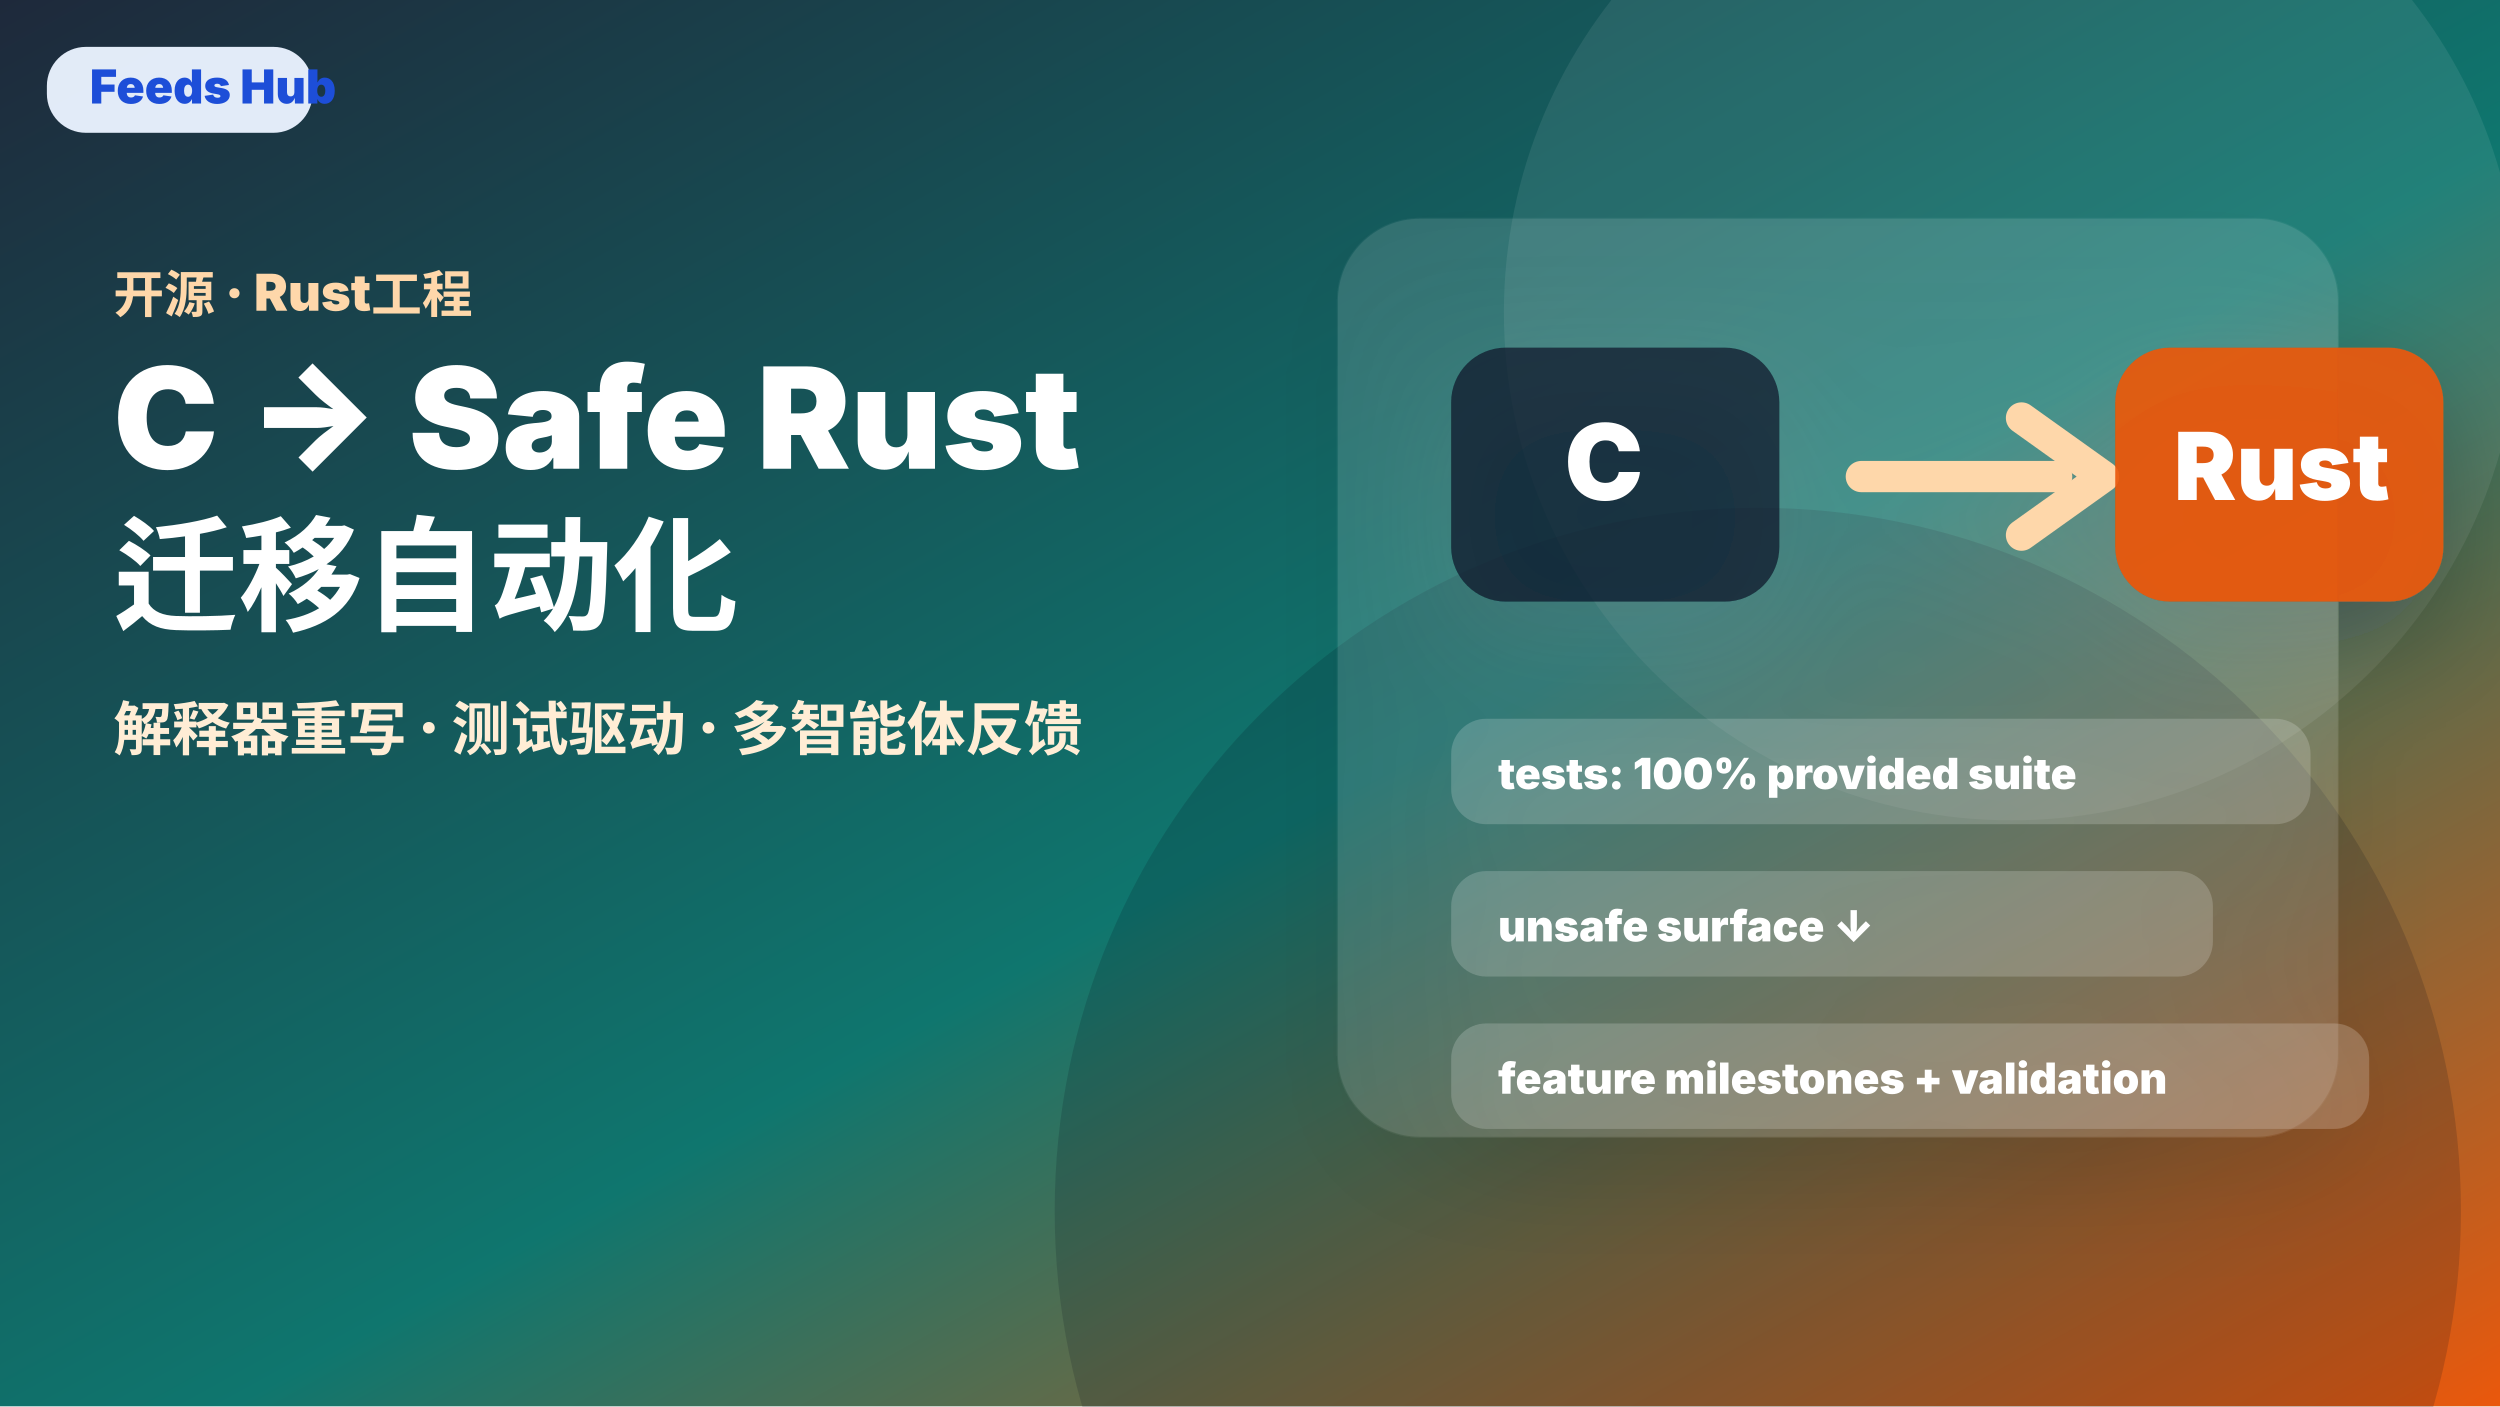
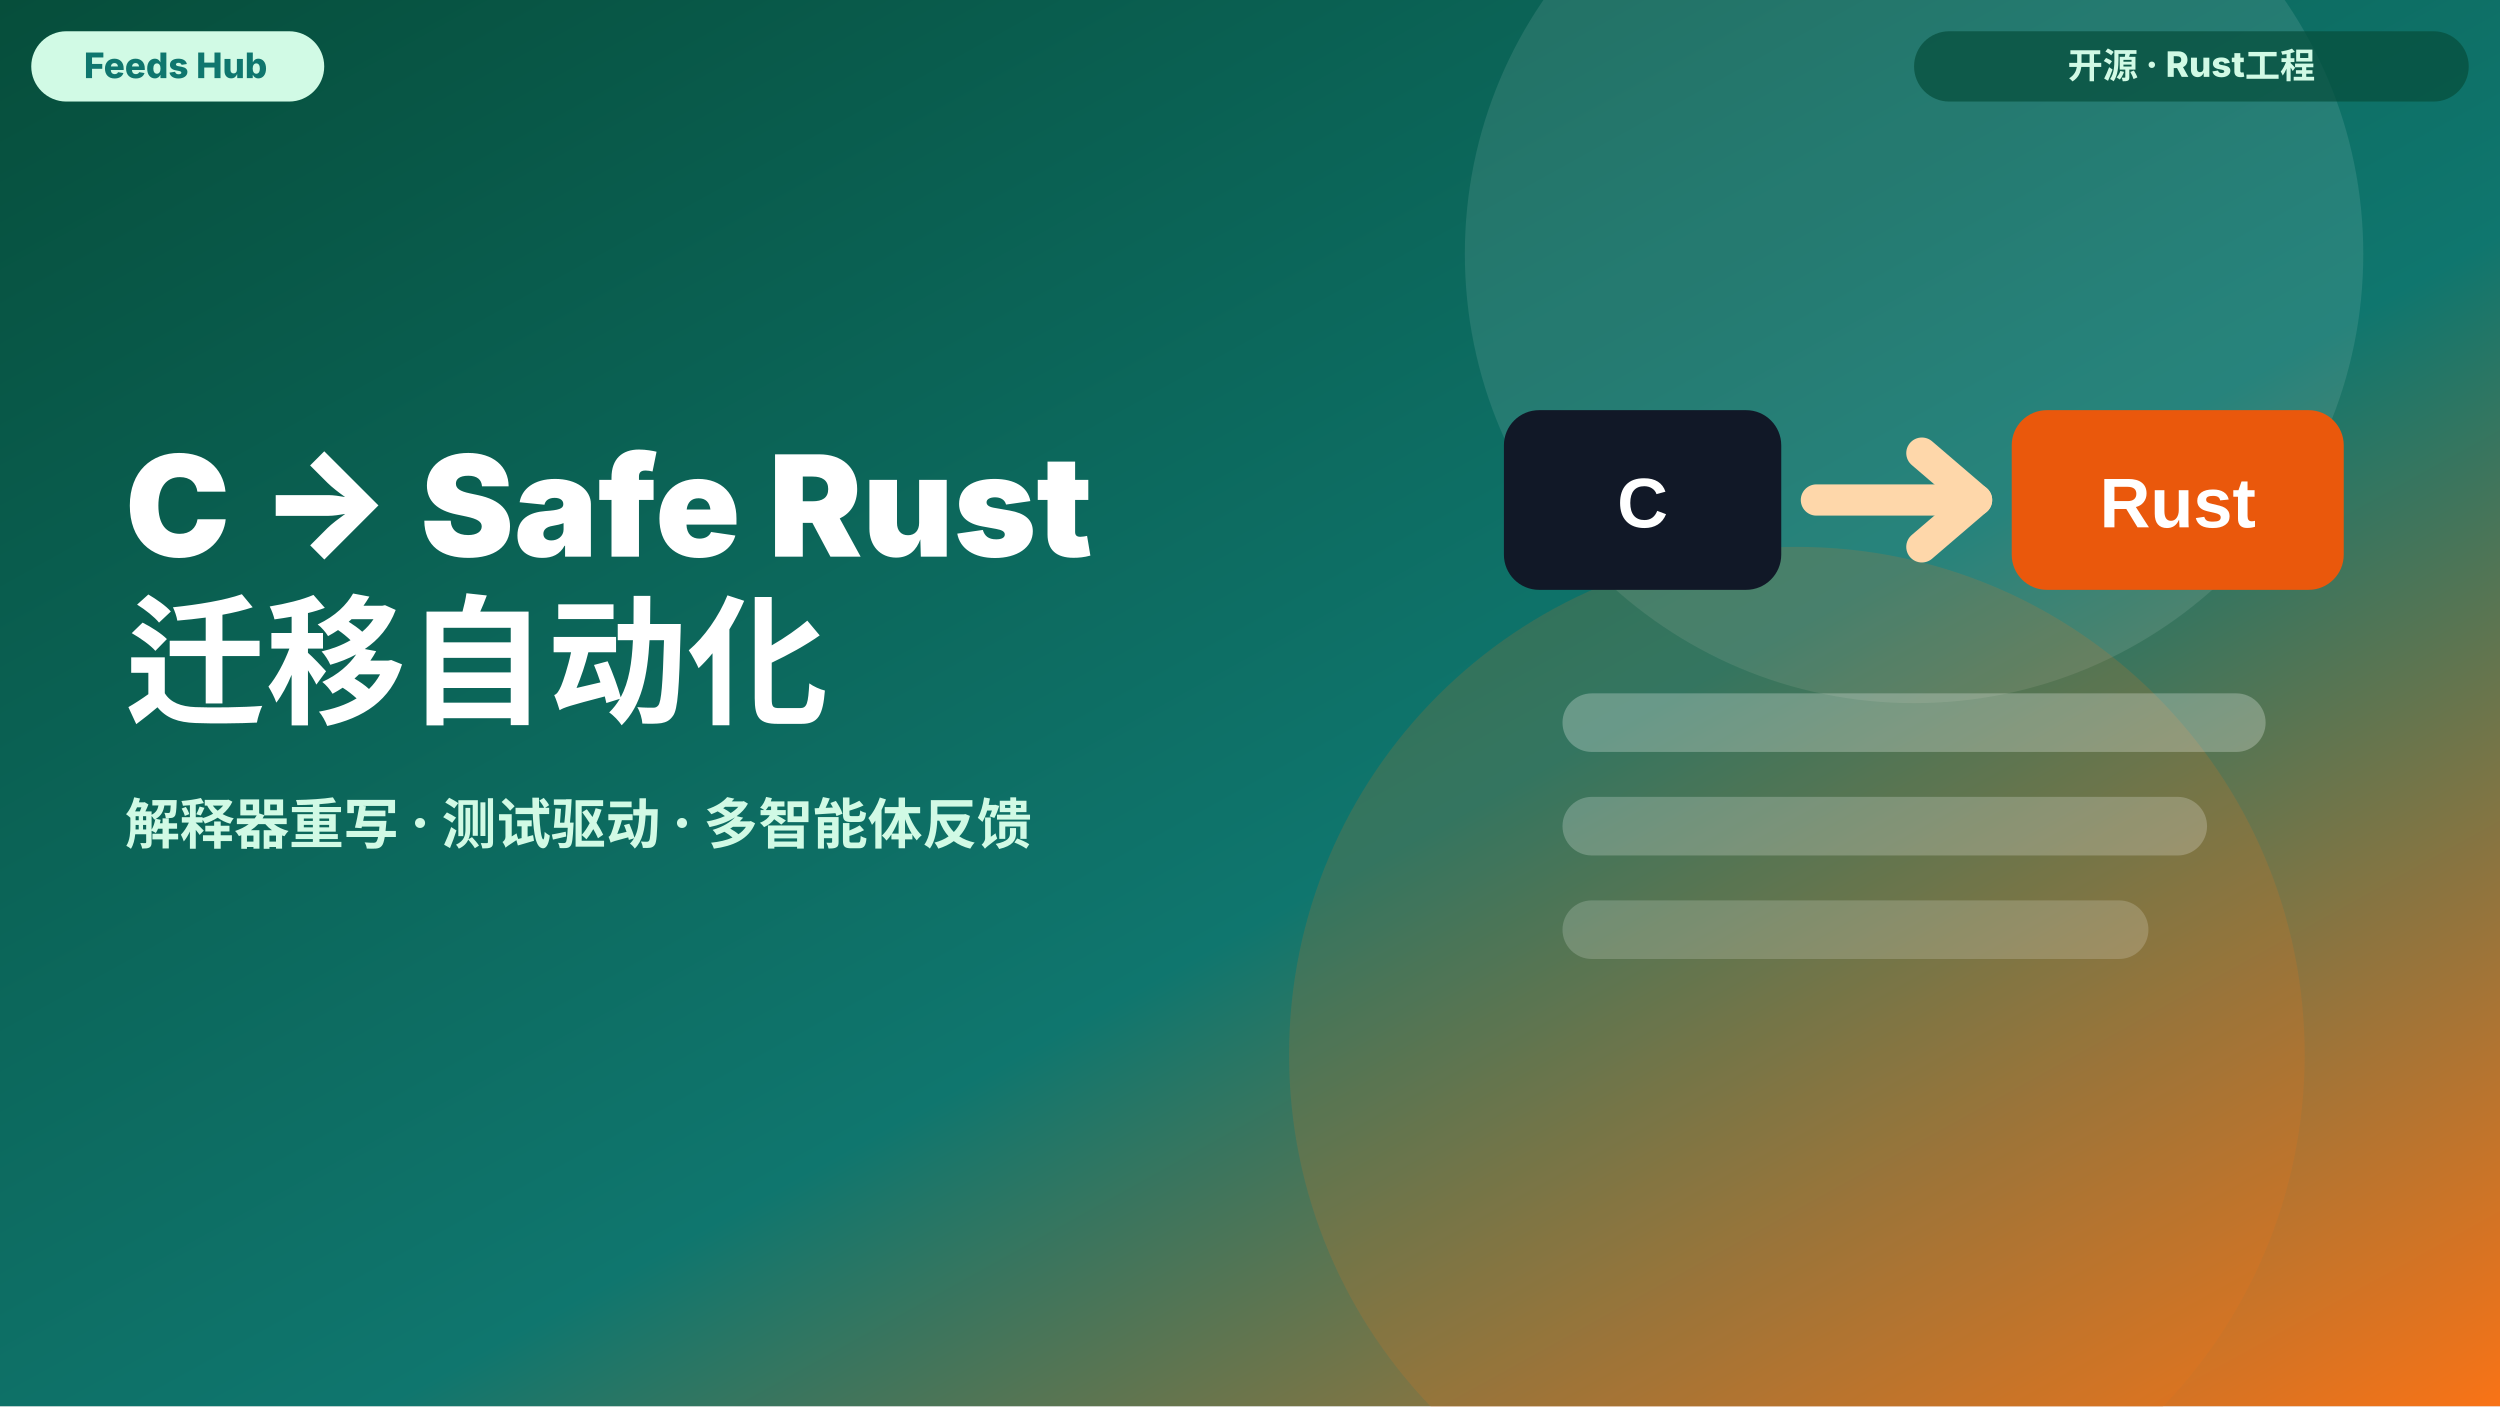
- <svg xmlns="http://www.w3.org/2000/svg" viewBox="0 0 1280 720" role="img" aria-labelledby="title desc">
+ <svg xmlns="http://www.w3.org/2000/svg" viewBox="0 0 1280 720" role="img" aria-label="C 到 Safe Rust 自动迁移研究">
  <defs>
    <linearGradient id="bg" x1="0" y1="0" x2="1" y2="1">
-       <stop offset="0" stop-color="#1e293b" />
-       <stop offset="0.55" stop-color="#0f766e" />
-       <stop offset="1" stop-color="#ea580c" />
+       <stop offset="0" stop-color="#064e3b" />
+       <stop offset="0.58" stop-color="#0f766e" />
+       <stop offset="1" stop-color="#f97316" />
    </linearGradient>
-     <filter id="shadow" x="-20%" y="-20%" width="140%" height="140%">
-       <feDropShadow dx="0" dy="22" stdDeviation="28" flood-color="#020617" flood-opacity="0.30" />
-     </filter>
+     <style>.brand{font:800 18px -apple-system,BlinkMacSystemFont,'Segoe UI','PingFang SC',sans-serif;fill:#0f766e}.badge{font:800 18px -apple-system,BlinkMacSystemFont,'Segoe UI','PingFang SC',sans-serif;fill:#d1fae5}.title{font:950 72px -apple-system,BlinkMacSystemFont,'Segoe UI','PingFang SC',sans-serif;fill:#fff}.sub{font:800 28px -apple-system,BlinkMacSystemFont,'Segoe UI','PingFang SC',sans-serif;fill:#d1fae5}.box{font:900 36px Arial,sans-serif;fill:#fff}</style>
  </defs>
  <rect width="1280" height="720" fill="url(#bg)" />
-   <circle cx="1030" cy="160" r="260" fill="#ffffff" opacity="0.08" />
-   <circle cx="900" cy="620" r="360" fill="#020617" opacity="0.16" />
-   <rect x="24" y="24" rx="20" width="136" height="44" fill="#eaf2ff" opacity="0.96" />
-   <text x="46" y="53" font-family="Inter, PingFang SC, Microsoft YaHei, sans-serif" font-size="24" font-weight="900" fill="#1d4ed8">Feeds Hub</text>
-   <g transform="translate(58 122)">
-     <text x="0" y="38" font-family="Inter, PingFang SC, Microsoft YaHei, sans-serif" font-size="26" font-weight="900" fill="#fed7aa">开源 · Rust工程</text>
-     <text x="0" y="118" font-family="Inter, PingFang SC, Microsoft YaHei, sans-serif" font-size="72" font-weight="950" fill="#ffffff">C → Safe Rust</text>
-     <text x="0" y="196" font-family="Inter, PingFang SC, Microsoft YaHei, sans-serif" font-size="64" font-weight="950" fill="#ffffff">迁移自动化</text>
-     <text x="0" y="262" font-family="Inter, PingFang SC, Microsoft YaHei, sans-serif" font-size="30" font-weight="850" fill="#ffedd5">解释器重写 · 测试驱动 · 多智能体反馈</text>
-   </g>
-   <g transform="translate(685 112)" filter="url(#shadow)">
-     <rect x="0" y="0" width="512" height="470" rx="42" fill="#ffffff" opacity="0.13" stroke="#ffffff" stroke-opacity="0.30" />
-     <g transform="translate(58 66)" font-family="Inter, JetBrains Mono, PingFang SC, Microsoft YaHei, sans-serif" font-weight="900">
-       <rect x="0" y="0" width="168" height="130" rx="28" fill="#0f172a" opacity="0.72" />
-       <text x="58" y="78" font-size="54" fill="#ffffff">C</text>
-       <path d="M210 66H310" stroke="#fed7aa" stroke-width="16" stroke-linecap="round" />
-       <path d="M292 36l42 30-42 30" fill="none" stroke="#fed7aa" stroke-width="16" stroke-linecap="round" stroke-linejoin="round" />
-       <rect x="340" y="0" width="168" height="130" rx="28" fill="#ea580c" opacity="0.92" />
-       <text x="370" y="78" font-size="48" fill="#ffffff">Rust</text>
-       <g transform="translate(0 190)">
-         <rect x="0" y="0" width="440" height="54" rx="18" fill="#ffffff" opacity="0.18" />
-         <text x="24" y="36" font-size="22" fill="#ffffff">tests: 100% provided suite</text>
-         <rect x="0" y="78" width="390" height="54" rx="18" fill="#ffffff" opacity="0.18" />
-         <text x="24" y="114" font-size="22" fill="#ffffff">unsafe surface ↓</text>
-         <rect x="0" y="156" width="470" height="54" rx="18" fill="#ffffff" opacity="0.18" />
-         <text x="24" y="192" font-size="22" fill="#ffffff">feature milestones + validation</text>
-       </g>
-     </g>
+   <circle cx="980" cy="130" r="230" fill="#fff" opacity=".10" />
+   <circle cx="920" cy="540" r="260" fill="#f97316" opacity=".16" />
+   <rect x="16" y="16" width="150" height="36" rx="18" fill="#d1fae5" />
+   <text x="43" y="40" class="brand">Feeds Hub</text>
+   <rect x="980" y="16" width="284" height="36" rx="18" fill="#064e3b" opacity=".72" />
+   <text x="1122" y="40" text-anchor="middle" class="badge">开源 · Rust工程</text>
+   <text x="64" y="285" class="title">C → Safe Rust</text>
+   <text x="64" y="365" class="title">迁移自动化</text>
+   <text x="64" y="432" class="sub">解释器重写 · 测试驱动 · 多智能体反馈</text>
+   <g transform="translate(770 210)">
+     <rect x="0" y="0" width="142" height="92" rx="18" fill="#111827" />
+     <text x="71" y="60" text-anchor="middle" class="box">C</text>
+     <rect x="260" y="0" width="170" height="92" rx="18" fill="#ea580c" />
+     <text x="345" y="60" text-anchor="middle" class="box">Rust</text>
+     <path d="M160 46h82" stroke="#fed7aa" stroke-width="16" stroke-linecap="round" />
+     <path d="M242 46l-28-24M242 46l-28 24" stroke="#fed7aa" stroke-width="16" stroke-linecap="round" stroke-linejoin="round" />
+     <rect x="30" y="145" width="360" height="30" rx="15" fill="#fff" opacity=".26" />
+     <rect x="30" y="198" width="330" height="30" rx="15" fill="#fff" opacity=".22" />
+     <rect x="30" y="251" width="300" height="30" rx="15" fill="#fff" opacity=".18" />
  </g>
</svg>
